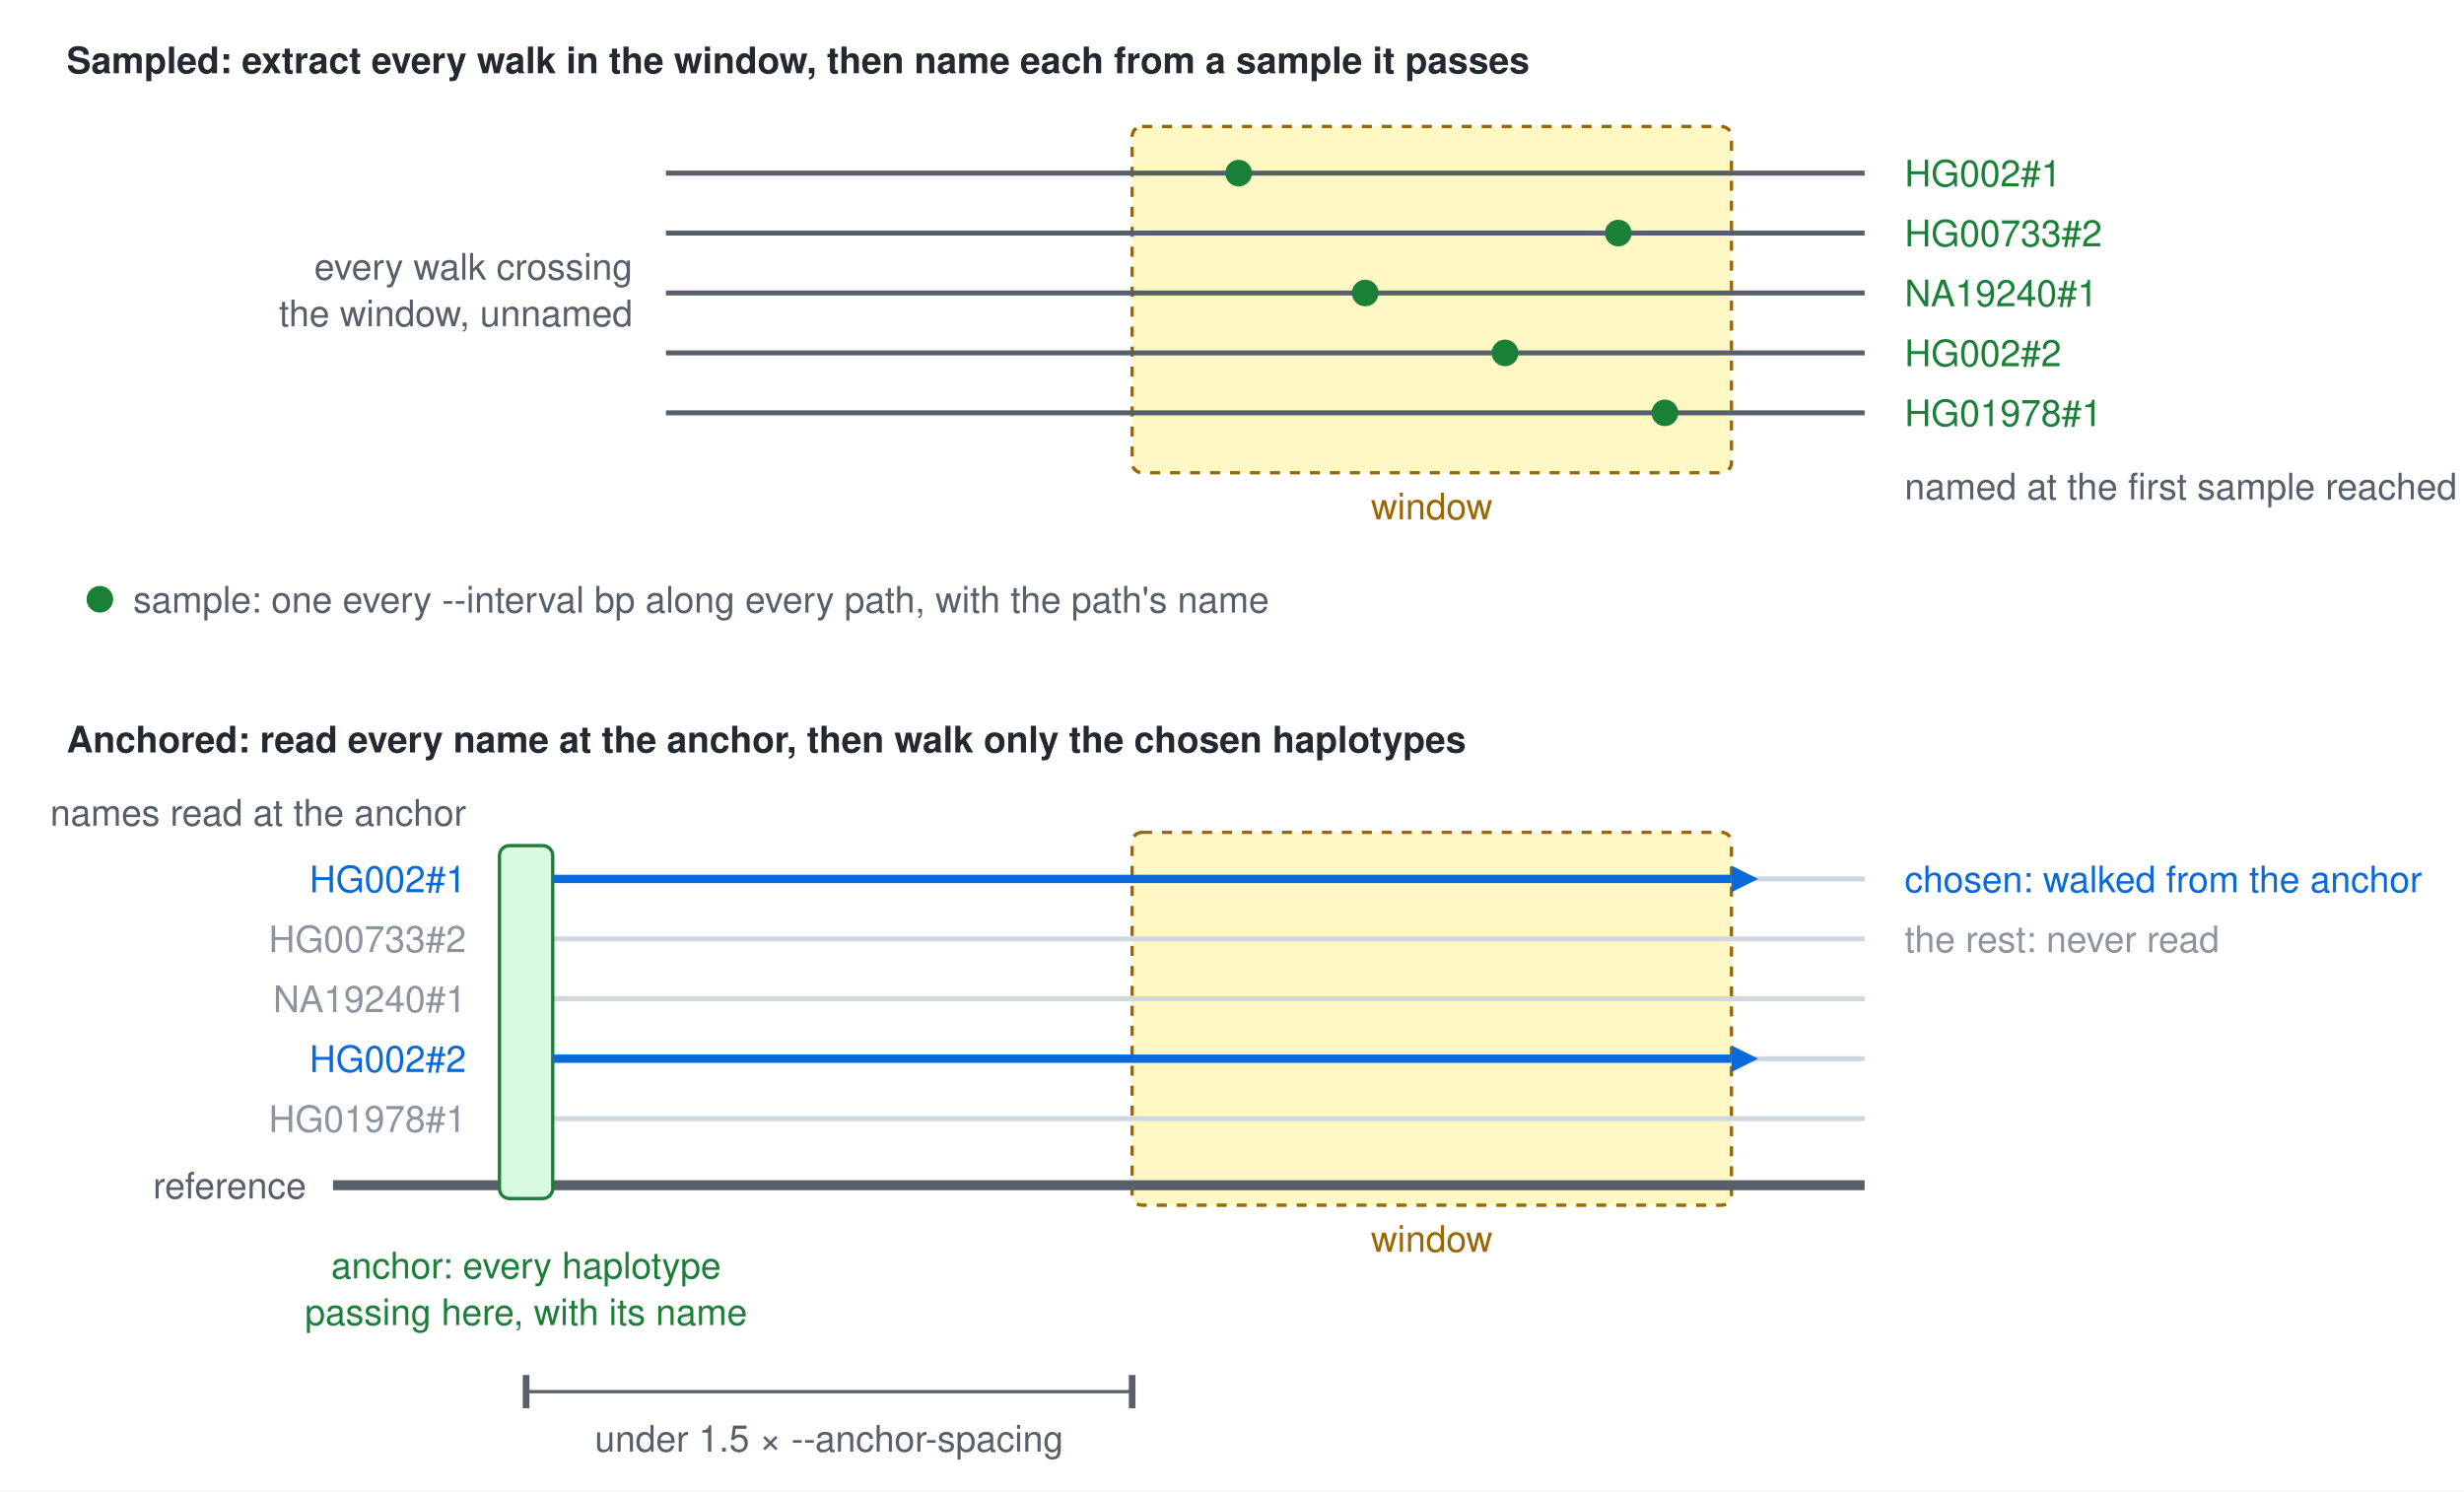
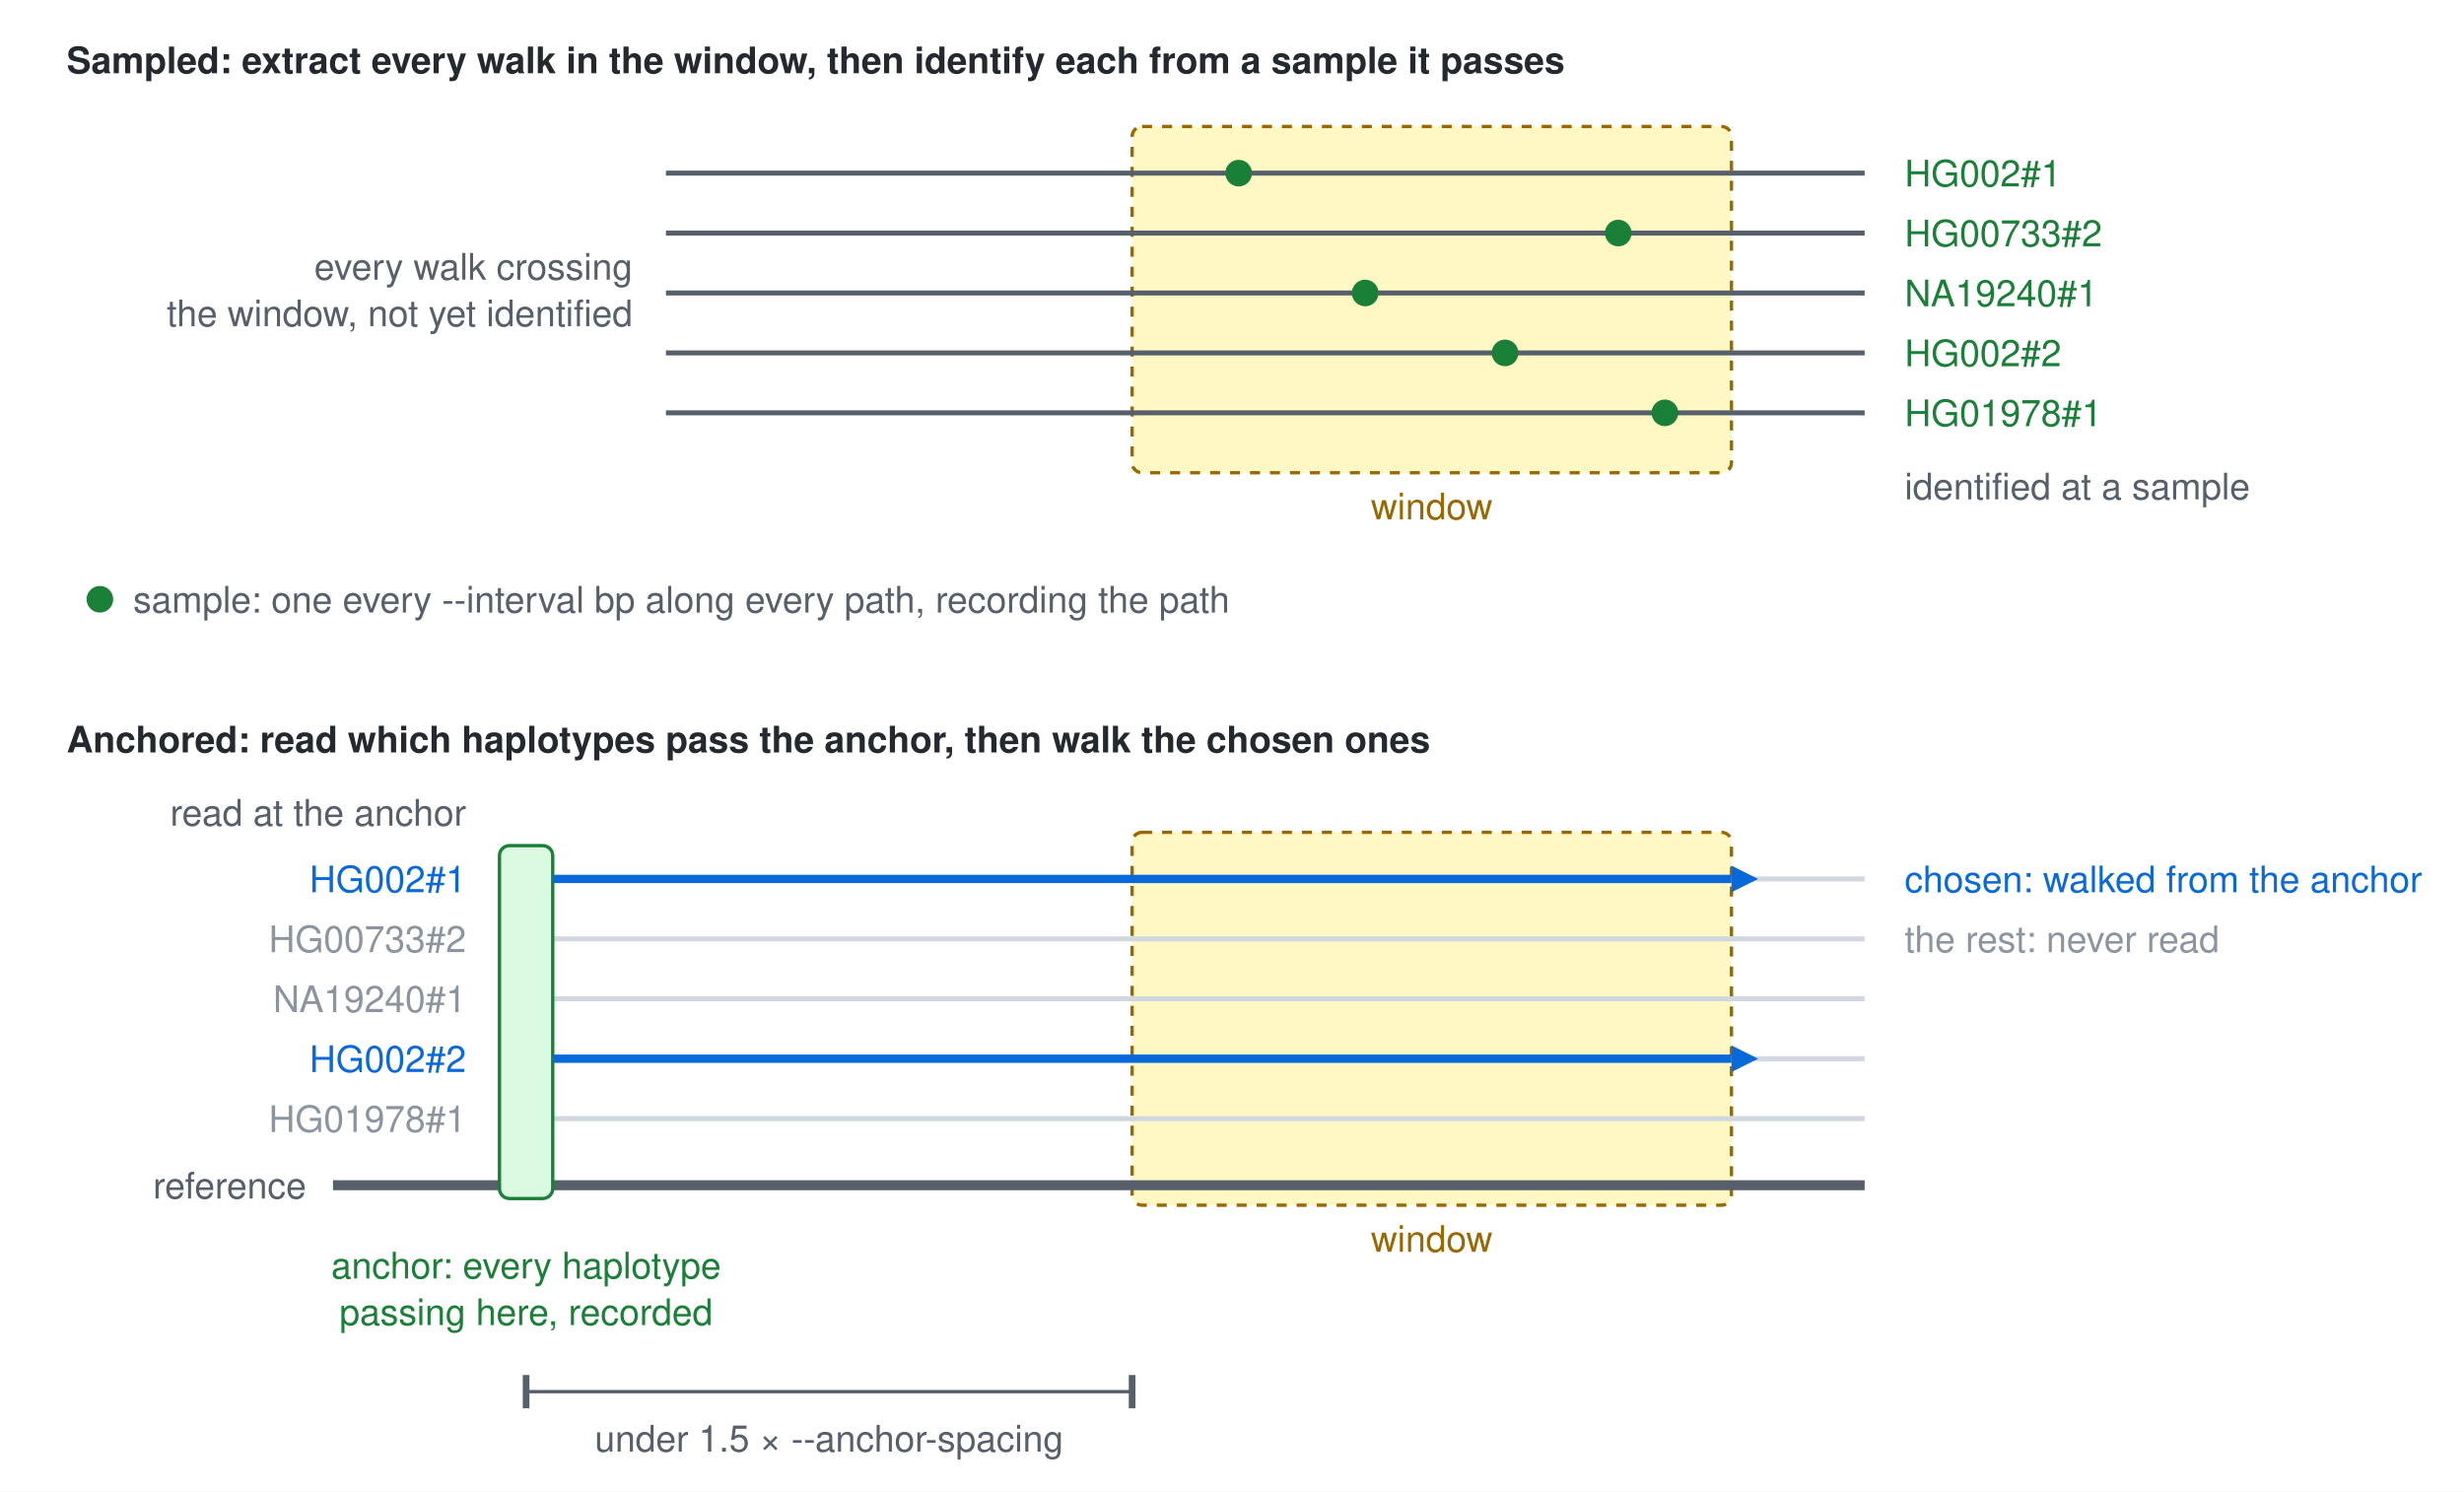
<svg xmlns="http://www.w3.org/2000/svg" viewBox="0 0 740 448" font-family="Helvetica, Arial, sans-serif" font-size="11">
  <defs>
    <marker id="t" viewBox="0 0 2 10" refX="1" refY="5" markerWidth="2" markerHeight="10" orient="auto">
      <rect width="2" height="10" fill="#57606a" />
    </marker>
  </defs>
  <rect width="100%" height="100%" fill="#ffffff" />
-   <text x="20" y="22" fill="#24292f" font-weight="bold">Sampled: extract every walk in the window, then name each from a sample it passes</text>
+   <text x="20" y="22" fill="#24292f" font-weight="bold">Sampled: extract every walk in the window, then identify each from a sample it passes</text>
  <rect x="340" y="38" width="180" height="104" fill="#fff8c5" stroke="#9a6700" stroke-dasharray="3 3" rx="3" />
  <text x="430" y="156" text-anchor="middle" fill="#9a6700">window</text>
  <line x1="200" y1="52" x2="560" y2="52" stroke="#57606a" stroke-width="1.5" />
  <line x1="200" y1="70" x2="560" y2="70" stroke="#57606a" stroke-width="1.5" />
  <line x1="200" y1="88" x2="560" y2="88" stroke="#57606a" stroke-width="1.5" />
  <line x1="200" y1="106" x2="560" y2="106" stroke="#57606a" stroke-width="1.5" />
  <line x1="200" y1="124" x2="560" y2="124" stroke="#57606a" stroke-width="1.5" />
  <circle cx="372" cy="52" r="4" fill="#1a7f37" />
  <circle cx="486" cy="70" r="4" fill="#1a7f37" />
  <circle cx="410" cy="88" r="4" fill="#1a7f37" />
  <circle cx="452" cy="106" r="4" fill="#1a7f37" />
  <circle cx="500" cy="124" r="4" fill="#1a7f37" />
  <text x="572" y="56" fill="#1a7f37">HG002#1</text>
  <text x="572" y="74" fill="#1a7f37">HG00733#2</text>
  <text x="572" y="92" fill="#1a7f37">NA19240#1</text>
  <text x="572" y="110" fill="#1a7f37">HG002#2</text>
  <text x="572" y="128" fill="#1a7f37">HG01978#1</text>
-   <text x="572" y="150" fill="#57606a">named at the first sample reached</text>
+   <text x="572" y="150" fill="#57606a">identified at a sample</text>
  <text x="190" y="84" fill="#57606a" text-anchor="end">every walk crossing</text>
-   <text x="190" y="98" fill="#57606a" text-anchor="end">the window, unnamed</text>
+   <text x="190" y="98" fill="#57606a" text-anchor="end">the window, not yet identified</text>
  <circle cx="30" cy="180" r="4" fill="#1a7f37" />
-   <text x="40" y="184" fill="#57606a">sample: one every --interval bp along every path, with the path's name</text>
-   <text x="20" y="226" fill="#24292f" font-weight="bold">Anchored: read every name at the anchor, then walk only the chosen haplotypes</text>
-   <text x="140" y="248" fill="#57606a" text-anchor="end">names read at the anchor</text>
+   <text x="40" y="184" fill="#57606a">sample: one every --interval bp along every path, recording the path</text>
+   <text x="20" y="226" fill="#24292f" font-weight="bold">Anchored: read which haplotypes pass the anchor, then walk the chosen ones</text>
+   <text x="140" y="248" fill="#57606a" text-anchor="end">read at the anchor</text>
  <rect x="340" y="250" width="180" height="112" fill="#fff8c5" stroke="#9a6700" stroke-dasharray="3 3" rx="3" />
  <text x="430" y="376" text-anchor="middle" fill="#9a6700">window</text>
  <line x1="166" y1="264" x2="560" y2="264" stroke="#d0d7de" stroke-width="1.5" />
  <line x1="166" y1="282" x2="560" y2="282" stroke="#d0d7de" stroke-width="1.5" />
  <line x1="166" y1="300" x2="560" y2="300" stroke="#d0d7de" stroke-width="1.5" />
  <line x1="166" y1="318" x2="560" y2="318" stroke="#d0d7de" stroke-width="1.5" />
  <line x1="166" y1="336" x2="560" y2="336" stroke="#d0d7de" stroke-width="1.5" />
  <line x1="100" y1="356" x2="560" y2="356" stroke="#57606a" stroke-width="3" />
  <text x="92" y="360" fill="#57606a" text-anchor="end">reference</text>
  <rect x="150" y="254" width="16" height="106" fill="#dafbe1" stroke="#1a7f37" rx="3" />
  <line x1="166" y1="264" x2="520" y2="264" stroke="#0969da" stroke-width="2.5" />
  <polygon points="520,260 528,264 520,268" fill="#0969da" />
  <line x1="166" y1="318" x2="520" y2="318" stroke="#0969da" stroke-width="2.5" />
  <polygon points="520,314 528,318 520,322" fill="#0969da" />
  <text x="140" y="268" fill="#0969da" text-anchor="end">HG002#1</text>
  <text x="140" y="286" fill="#8c959f" text-anchor="end">HG00733#2</text>
  <text x="140" y="304" fill="#8c959f" text-anchor="end">NA19240#1</text>
  <text x="140" y="322" fill="#0969da" text-anchor="end">HG002#2</text>
  <text x="140" y="340" fill="#8c959f" text-anchor="end">HG01978#1</text>
  <text x="572" y="268" fill="#0969da">chosen: walked from the anchor</text>
  <text x="572" y="286" fill="#8c959f">the rest: never read</text>
  <text x="158" y="384" fill="#1a7f37" text-anchor="middle">anchor: every haplotype</text>
-   <text x="158" y="398" fill="#1a7f37" text-anchor="middle">passing here, with its name</text>
+   <text x="158" y="398" fill="#1a7f37" text-anchor="middle">passing here, recorded</text>
  <line x1="158" y1="418" x2="340" y2="418" stroke="#57606a" marker-start="url(#t)" marker-end="url(#t)" />
  <text x="249" y="436" fill="#57606a" text-anchor="middle">under 1.5 × --anchor-spacing</text>
</svg>
